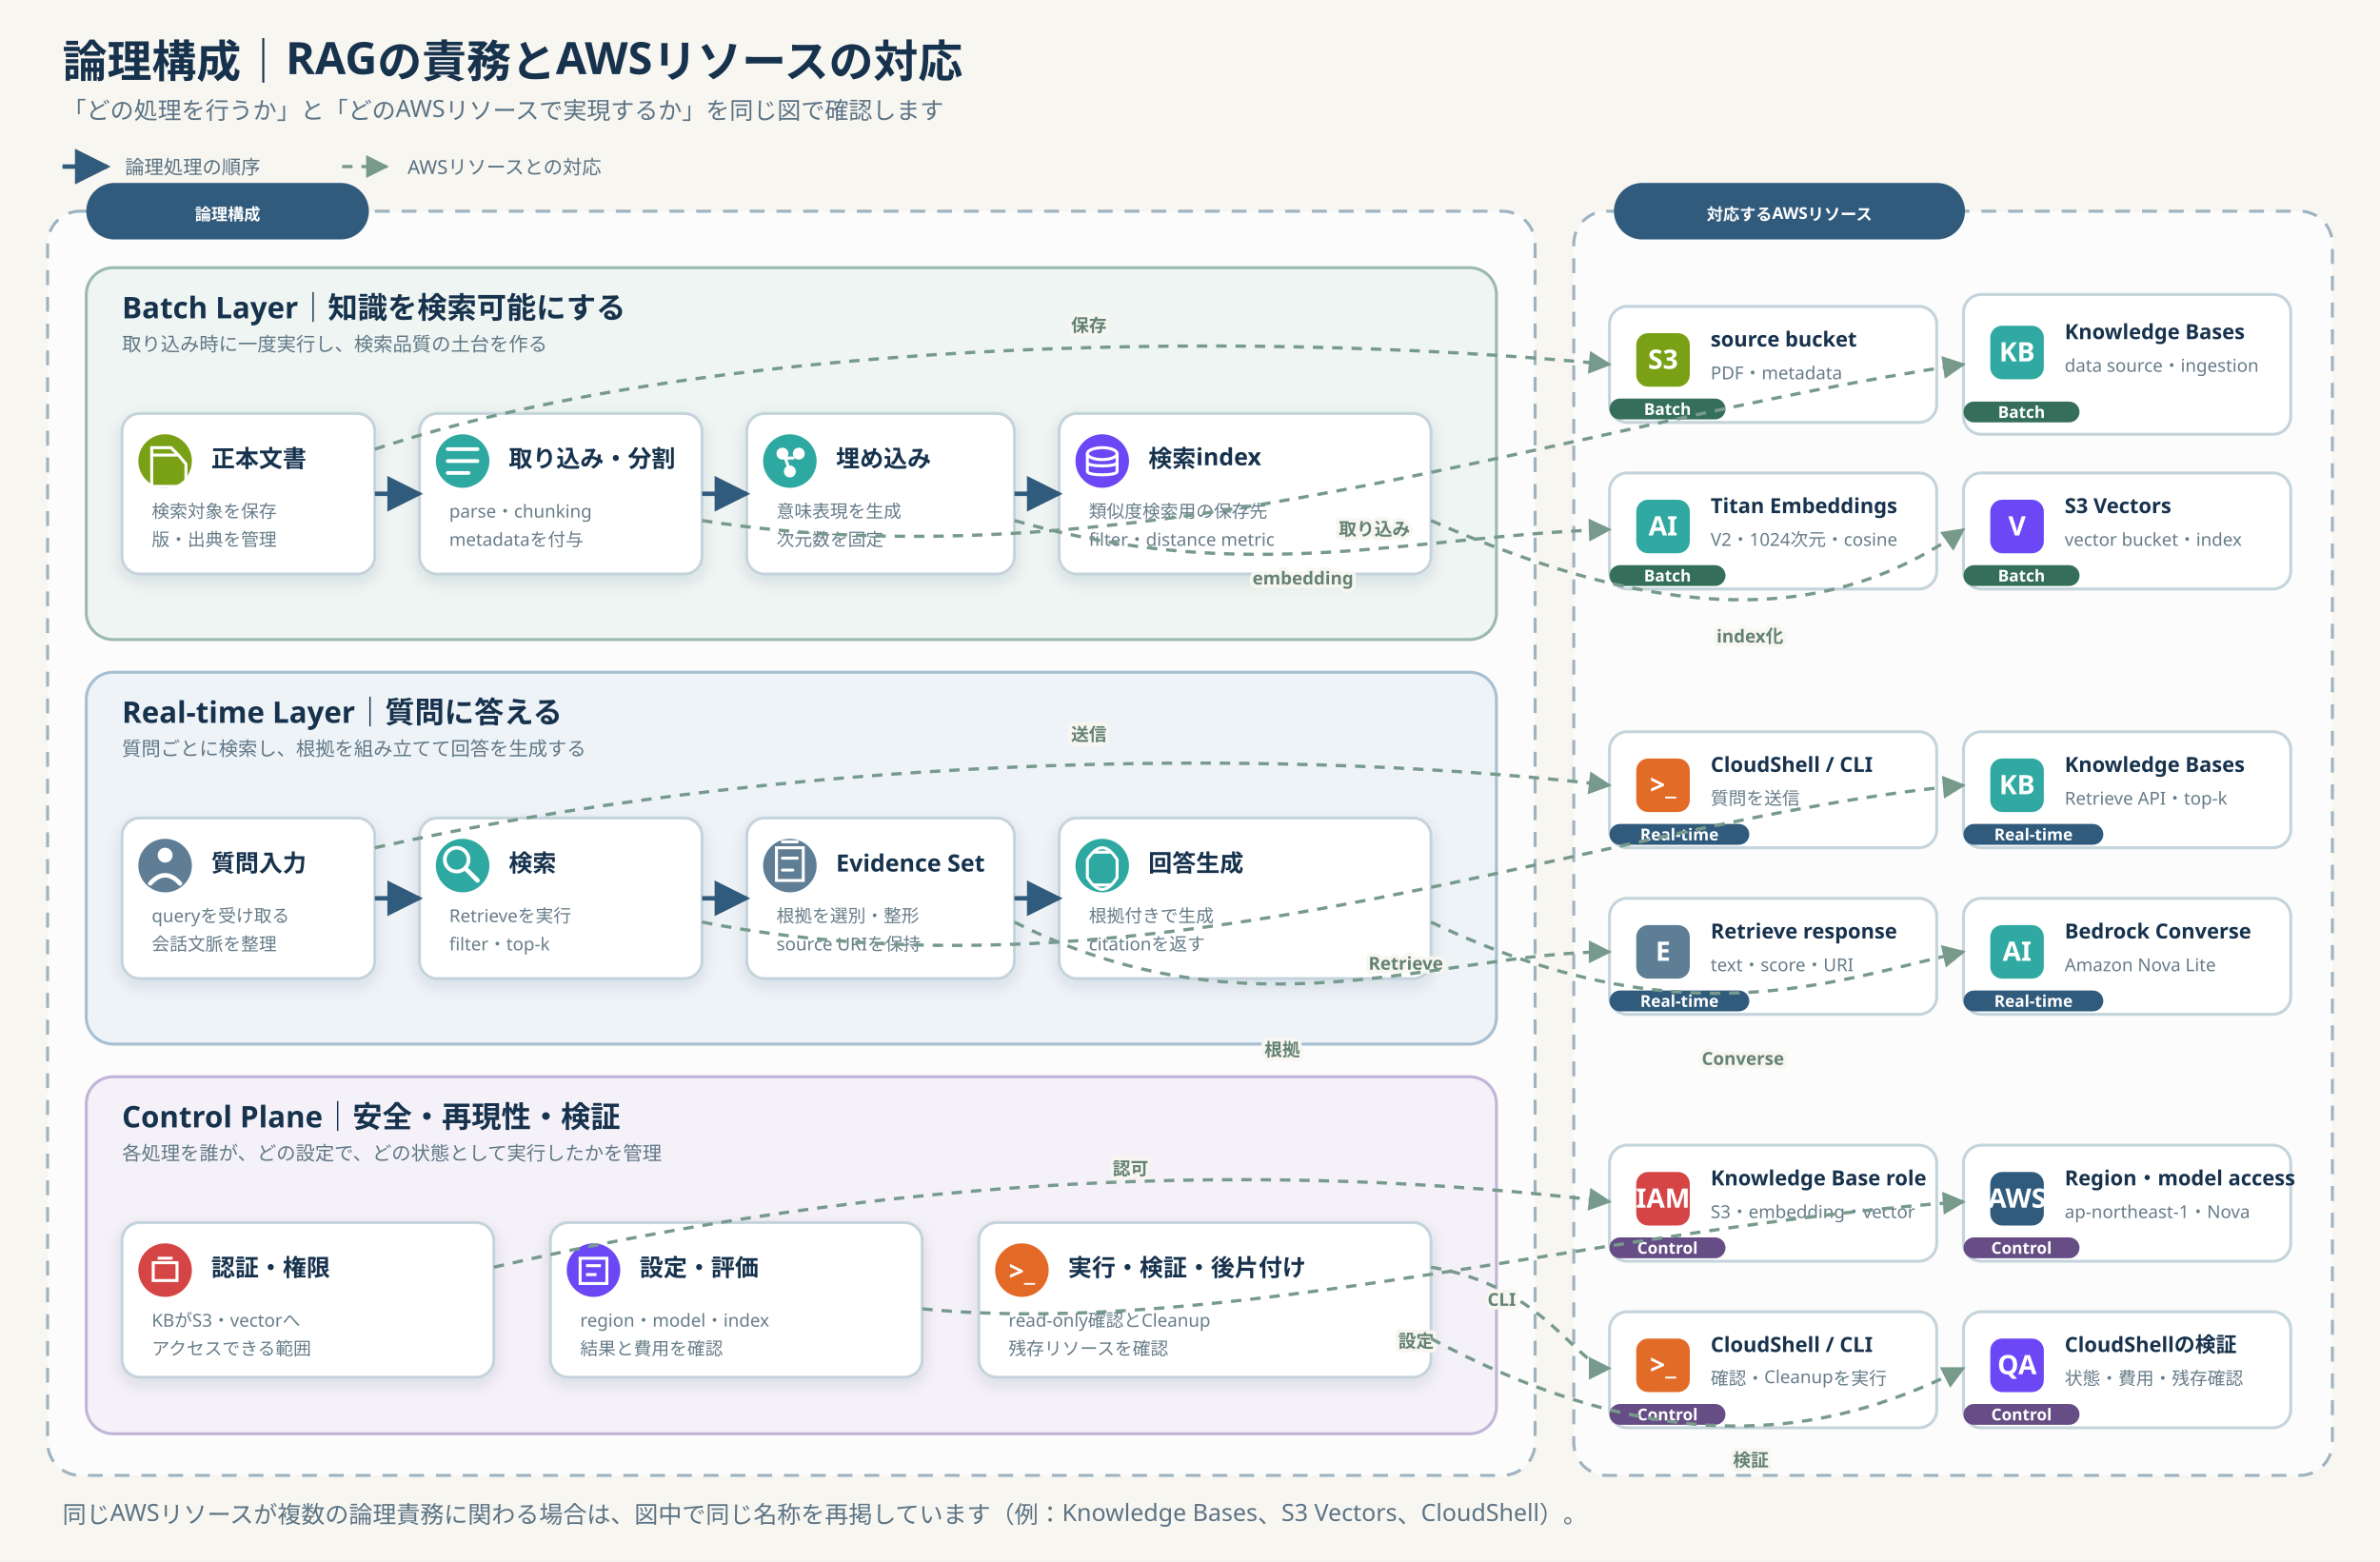
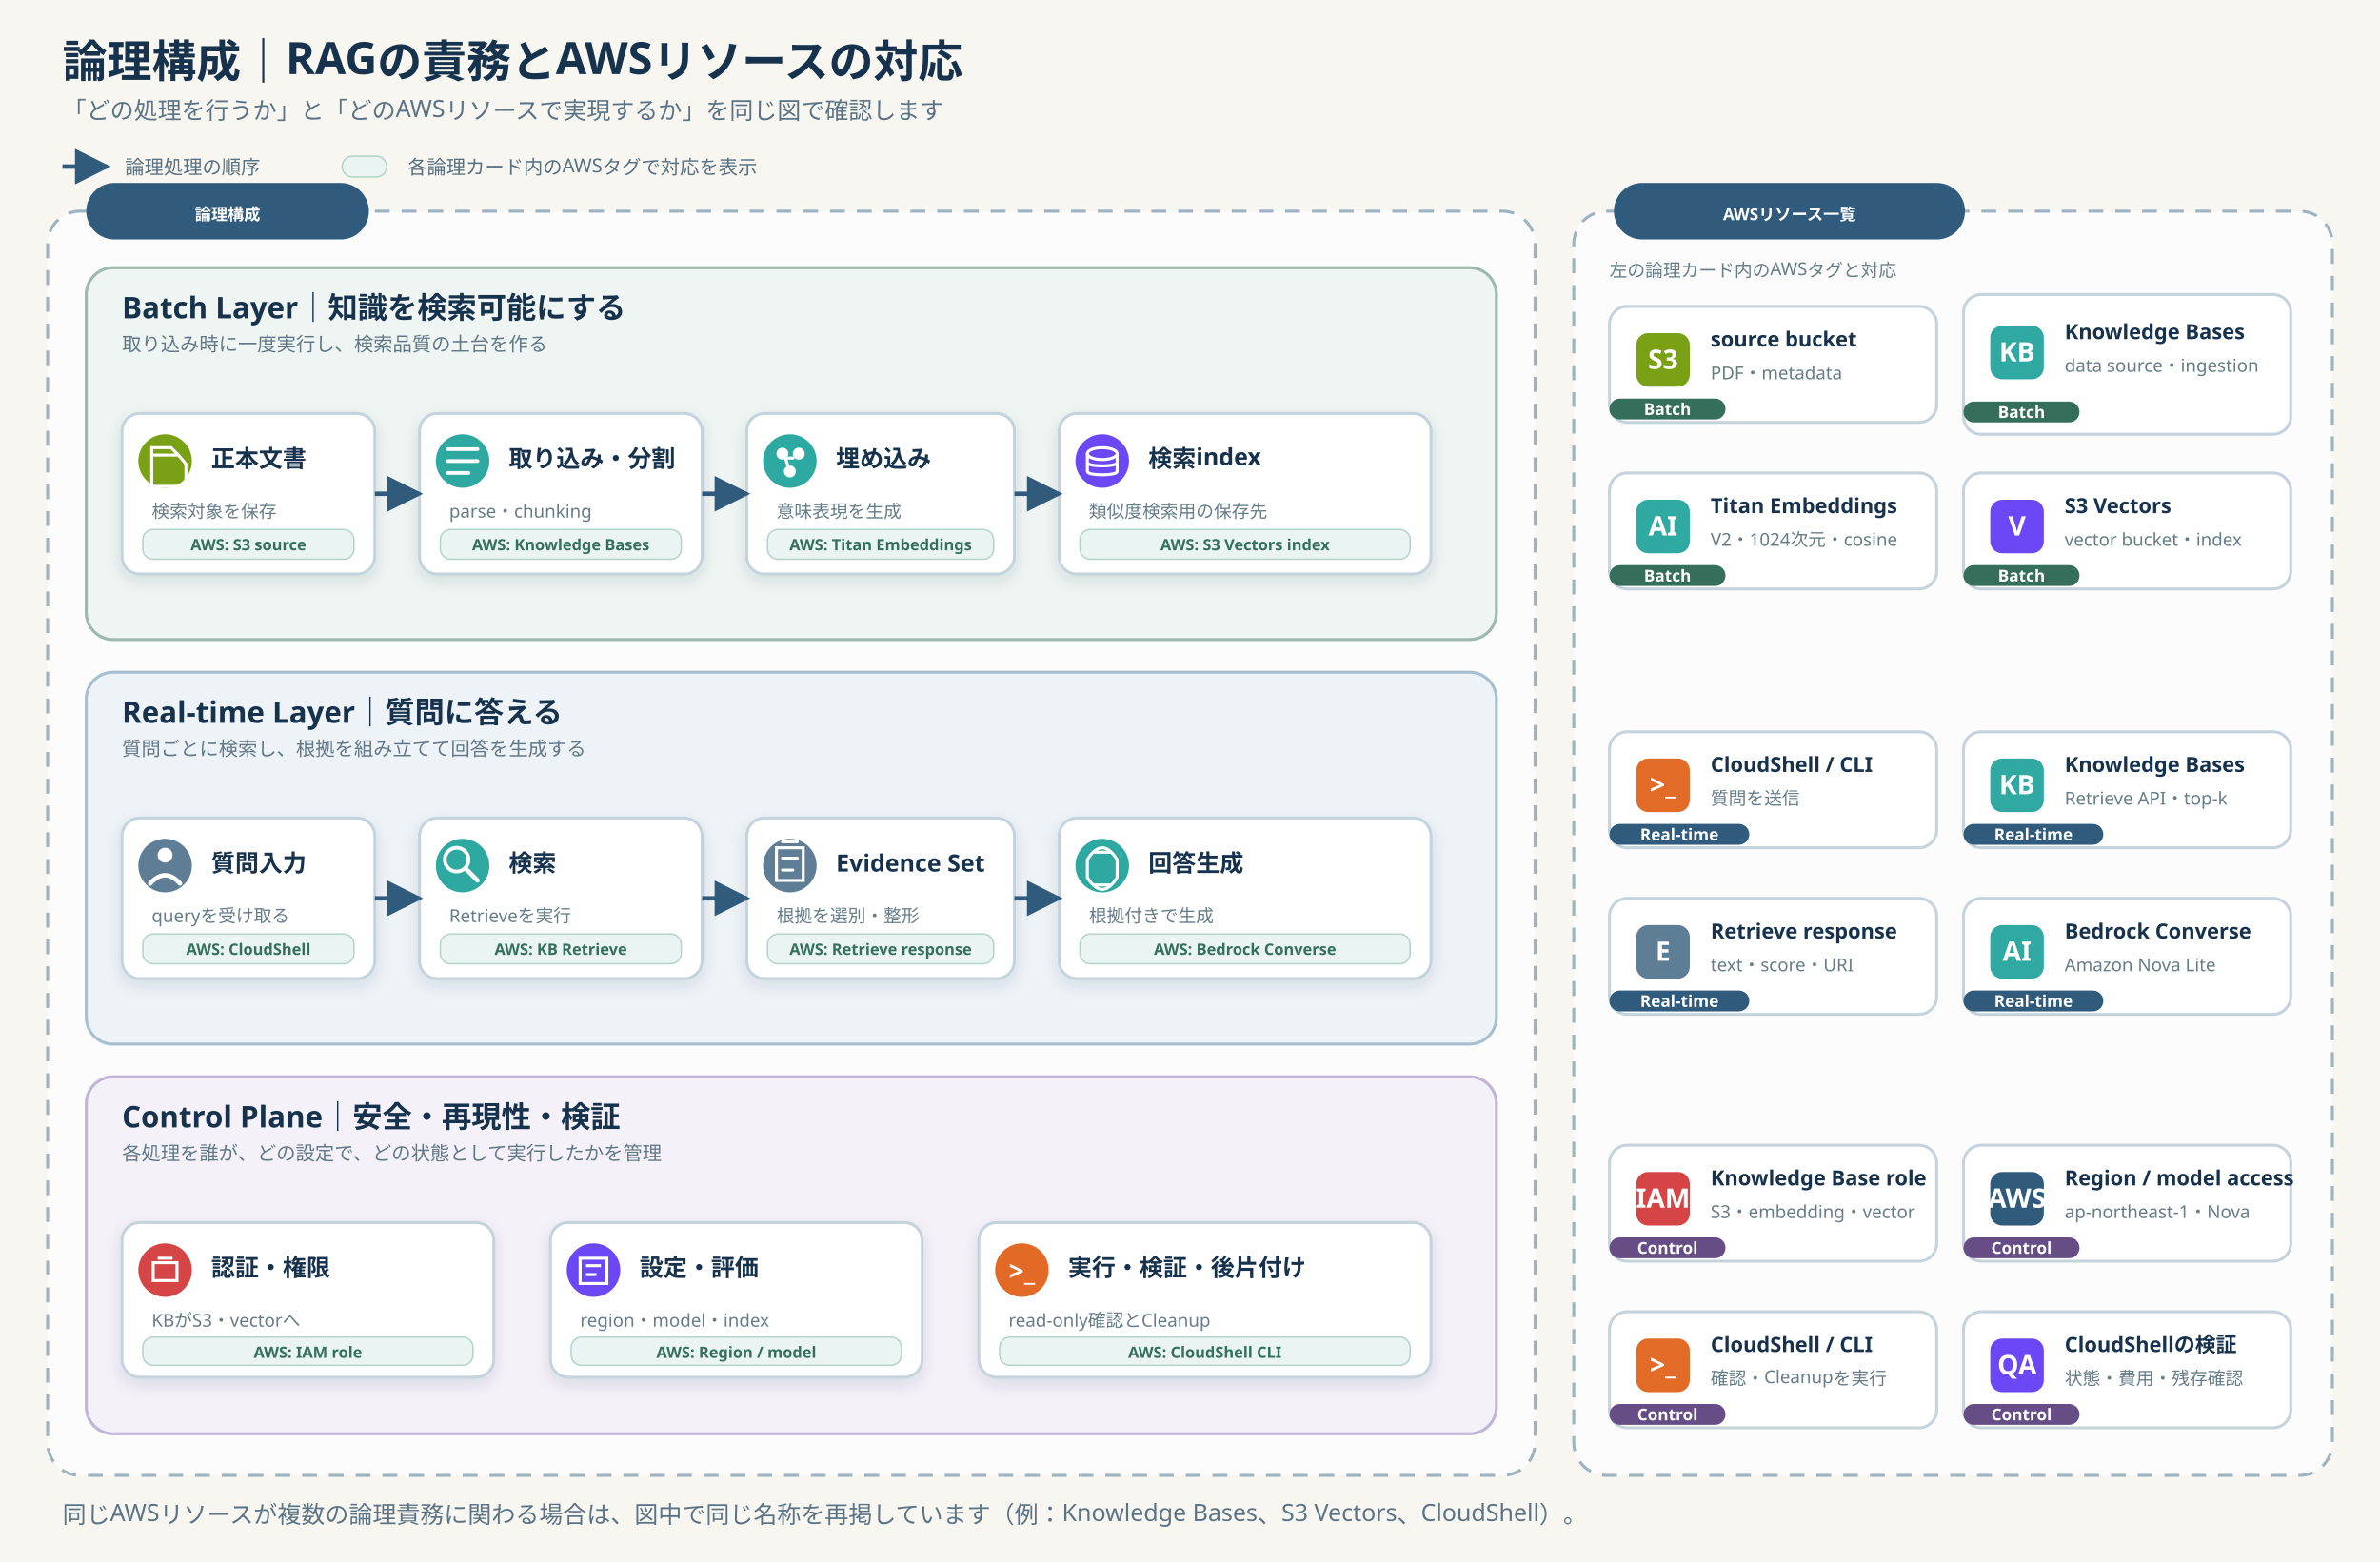
<svg xmlns="http://www.w3.org/2000/svg" width="1600" height="1050" viewBox="0 0 1600 1050" role="img" aria-labelledby="title desc">
  <defs>
    <marker id="arrow" viewBox="0 0 10 10" refX="9" refY="5" markerWidth="8" markerHeight="8" orient="auto-start-reverse">
      <path d="M 0 0 L 10 5 L 0 10 z" fill="#315b7d" />
-     </marker>
-     <marker id="map-arrow" viewBox="0 0 10 10" refX="9" refY="5" markerWidth="7" markerHeight="7" orient="auto-start-reverse">
-       <path d="M 0 0 L 10 5 L 0 10 z" fill="#779a8d" />
    </marker>
    <filter id="shadow" x="-10%" y="-10%" width="120%" height="130%">
      <feDropShadow dx="0" dy="4" stdDeviation="5" flood-color="#17324d" flood-opacity="0.12" />
    </filter>
    <style>
      text { font-family: "Noto Sans JP", "Hiragino Kaku Gothic ProN", "Yu Gothic", system-ui, sans-serif; fill: #17324d; }
      .title { font-size: 30px; font-weight: 800; }
      .subtitle { font-size: 16px; fill: #5c7384; }
      .panel { fill: #fbfcfb; stroke: #9eb2bf; stroke-width: 2; stroke-dasharray: 10 8; }
      .lane { stroke-width: 2; }
      .batch { fill: #eef5f2; stroke: #9db9ae; }
      .online { fill: #eef3f8; stroke: #a7bfd1; }
      .control { fill: #f4f1f8; stroke: #c2b4d8; }
      .lane-title { font-size: 20px; font-weight: 800; }
      .lane-note { font-size: 13px; fill: #617786; }
      .logical-card { fill: #ffffff; stroke: #c5d4dc; stroke-width: 2; }
      .logical-title { font-size: 16px; font-weight: 800; }
      .logical-note { font-size: 12px; fill: #667c88; }
      .resource-card { fill: #ffffff; stroke: #c5d4dc; stroke-width: 2; }
      .resource-title { font-size: 14px; font-weight: 800; }
      .resource-note { font-size: 12px; fill: #667c88; }
      .resource-tag { font-size: 11px; font-weight: 800; fill: #ffffff; text-anchor: middle; }
      .icon-label { font-size: 18px; font-weight: 900; fill: #ffffff; text-anchor: middle; }
      .process-edge { fill: none; stroke: #315b7d; stroke-width: 3; marker-end: url(#arrow); }
-       .map-edge { fill: none; stroke: #779a8d; stroke-width: 2.2; stroke-dasharray: 7 6; marker-end: url(#map-arrow); }
      .legend { font-size: 13px; fill: #587080; }
-       .map-label { font-size: 12px; fill: #648274; font-weight: 700; paint-order: stroke; stroke: #f7f6f1; stroke-width: 5px; stroke-linejoin: round; }
+       .aws-badge { fill: #eaf5f3; stroke: #b4d4ca; stroke-width: 1; }
+       .aws-badge-text { font-size: 10.5px; fill: #356f5b; font-weight: 800; text-anchor: middle; }
    </style>
  </defs>
  <rect width="1600" height="1050" fill="#f7f6f1" />
  <text x="42" y="52" class="title">論理構成｜RAGの責務とAWSリソースの対応</text>
  <text x="42" y="80" class="subtitle">「どの処理を行うか」と「どのAWSリソースで実現するか」を同じ図で確認します</text>
  <line x1="42" y1="112" x2="72" y2="112" class="process-edge" />
  <text x="84" y="117" class="legend">論理処理の順序</text>
-   <line x1="230" y1="112" x2="260" y2="112" class="map-edge" />
-   <text x="274" y="117" class="legend">AWSリソースとの対応</text>
+   <rect x="230" y="105" width="30" height="14" rx="7" class="aws-badge" />
+   <text x="274" y="117" class="legend">各論理カード内のAWSタグで対応を表示</text>
  <rect x="32" y="142" width="1000" height="850" rx="22" class="panel" />
  <rect x="1058" y="142" width="510" height="850" rx="22" class="panel" />
  <rect x="58" y="123" width="190" height="38" rx="19" fill="#315b7d" />
  <text x="153" y="148" class="resource-tag" font-size="13">論理構成</text>
  <rect x="1085" y="123" width="236" height="38" rx="19" fill="#315b7d" />
-   <text x="1203" y="148" class="resource-tag" font-size="13">対応するAWSリソース</text>
+   <text x="1203" y="148" class="resource-tag" font-size="13">AWSリソース一覧</text>
+   <text x="1082" y="186" class="resource-note">左の論理カード内のAWSタグと対応</text>
  <rect x="58" y="180" width="948" height="250" rx="18" class="lane batch" />
  <text x="82" y="214" class="lane-title" fill="#356f5b">Batch Layer｜知識を検索可能にする</text>
  <text x="82" y="236" class="lane-note">取り込み時に一度実行し、検索品質の土台を作る</text>
  <g filter="url(#shadow)">
    <rect x="82" y="278" width="170" height="108" rx="12" class="logical-card" />
    <circle cx="111" cy="310" r="18" fill="#7aa116" />
    <path d="M102 306 h18 l5 6 v15 h-23 z M102 306 v-5 h13 l5 5" fill="none" stroke="#ffffff" stroke-width="2" />
    <text x="142" y="314" class="logical-title">正本文書</text>
    <text x="102" y="348" class="logical-note">検索対象を保存</text>
-     <text x="102" y="367" class="logical-note">版・出典を管理</text>
+     <rect x="96" y="356" width="142" height="20" rx="7" class="aws-badge" />
+     <text x="167" y="370" class="aws-badge-text">AWS: S3 source</text>
  </g>
  <g filter="url(#shadow)">
    <rect x="282" y="278" width="190" height="108" rx="12" class="logical-card" />
    <circle cx="311" cy="310" r="18" fill="#2fa9a1" />
    <path d="M301 302 h20 M301 310 h20 M301 318 h14" stroke="#ffffff" stroke-width="2.5" stroke-linecap="round" />
    <text x="342" y="314" class="logical-title">取り込み・分割</text>
    <text x="302" y="348" class="logical-note">parse・chunking</text>
-     <text x="302" y="367" class="logical-note">metadataを付与</text>
+     <rect x="296" y="356" width="162" height="20" rx="7" class="aws-badge" />
+     <text x="377" y="370" class="aws-badge-text">AWS: Knowledge Bases</text>
  </g>
  <g filter="url(#shadow)">
    <rect x="502" y="278" width="180" height="108" rx="12" class="logical-card" />
    <circle cx="531" cy="310" r="18" fill="#2fa9a1" />
    <circle cx="526" cy="305" r="4" fill="#ffffff" />
    <circle cx="537" cy="305" r="4" fill="#ffffff" />
    <circle cx="531" cy="317" r="4" fill="#ffffff" />
    <path d="M529 308 L534 308 M528 308 L530 314" stroke="#ffffff" stroke-width="2" />
    <text x="562" y="314" class="logical-title">埋め込み</text>
    <text x="522" y="348" class="logical-note">意味表現を生成</text>
-     <text x="522" y="367" class="logical-note">次元数を固定</text>
+     <rect x="516" y="356" width="152" height="20" rx="7" class="aws-badge" />
+     <text x="592" y="370" class="aws-badge-text">AWS: Titan Embeddings</text>
  </g>
  <g filter="url(#shadow)">
    <rect x="712" y="278" width="250" height="108" rx="12" class="logical-card" />
    <circle cx="741" cy="310" r="18" fill="#6c47f5" />
    <ellipse cx="741" cy="305" rx="10" ry="4" fill="none" stroke="#ffffff" stroke-width="2" />
    <path d="M731 305 v12 c0 3 20 3 20 0 v-12 M731 311 c0 3 20 3 20 0" fill="none" stroke="#ffffff" stroke-width="2" />
    <text x="772" y="314" class="logical-title">検索index</text>
    <text x="732" y="348" class="logical-note">類似度検索用の保存先</text>
-     <text x="732" y="367" class="logical-note">filter・distance metric</text>
+     <rect x="726" y="356" width="222" height="20" rx="7" class="aws-badge" />
+     <text x="837" y="370" class="aws-badge-text">AWS: S3 Vectors index</text>
  </g>
  <path d="M252 332 H282" class="process-edge" />
  <path d="M472 332 H502" class="process-edge" />
  <path d="M682 332 H712" class="process-edge" />
  <g>
    <rect x="1082" y="206" width="220" height="78" rx="12" class="resource-card" />
    <rect x="1100" y="224" width="36" height="36" rx="8" fill="#7aa116" />
    <text x="1118" y="248" class="icon-label">S3</text>
    <text x="1150" y="233" class="resource-title">source bucket</text>
    <text x="1150" y="255" class="resource-note">PDF・metadata</text>
    <rect x="1082" y="268" width="78" height="14" rx="7" fill="#356f5b" />
    <text x="1121" y="279" class="resource-tag">Batch</text>
  </g>
  <g>
    <rect x="1320" y="198" width="220" height="94" rx="12" class="resource-card" />
    <rect x="1338" y="219" width="36" height="36" rx="8" fill="#2fa9a1" />
    <text x="1356" y="243" class="icon-label">KB</text>
    <text x="1388" y="228" class="resource-title">Knowledge Bases</text>
    <text x="1388" y="250" class="resource-note">data source・ingestion</text>
    <rect x="1320" y="270" width="78" height="14" rx="7" fill="#356f5b" />
    <text x="1359" y="281" class="resource-tag">Batch</text>
  </g>
  <g>
    <rect x="1082" y="318" width="220" height="78" rx="12" class="resource-card" />
    <rect x="1100" y="336" width="36" height="36" rx="8" fill="#2fa9a1" />
    <text x="1118" y="360" class="icon-label">AI</text>
    <text x="1150" y="345" class="resource-title">Titan Embeddings</text>
    <text x="1150" y="367" class="resource-note">V2・1024次元・cosine</text>
    <rect x="1082" y="380" width="78" height="14" rx="7" fill="#356f5b" />
    <text x="1121" y="391" class="resource-tag">Batch</text>
  </g>
  <g>
    <rect x="1320" y="318" width="220" height="78" rx="12" class="resource-card" />
    <rect x="1338" y="336" width="36" height="36" rx="8" fill="#6c47f5" />
    <text x="1356" y="360" class="icon-label">V</text>
    <text x="1388" y="345" class="resource-title">S3 Vectors</text>
    <text x="1388" y="367" class="resource-note">vector bucket・index</text>
    <rect x="1320" y="380" width="78" height="14" rx="7" fill="#356f5b" />
    <text x="1359" y="391" class="resource-tag">Batch</text>
  </g>
-   <path d="M252 302 C470 230 820 220 1082 245" class="map-edge" />
-   <text x="720" y="223" class="map-label">保存</text>
-   <path d="M472 350 C760 395 1050 285 1320 245" class="map-edge" />
-   <text x="900" y="360" class="map-label">取り込み</text>
-   <path d="M682 350 C840 395 950 360 1082 356" class="map-edge" />
-   <text x="842" y="393" class="map-label">embedding</text>
-   <path d="M962 350 C1120 420 1230 420 1320 356" class="map-edge" />
-   <text x="1154" y="432" class="map-label">index化</text>
  <rect x="58" y="452" width="948" height="250" rx="18" class="lane online" />
  <text x="82" y="486" class="lane-title" fill="#315b7d">Real-time Layer｜質問に答える</text>
  <text x="82" y="508" class="lane-note">質問ごとに検索し、根拠を組み立てて回答を生成する</text>
  <g filter="url(#shadow)">
    <rect x="82" y="550" width="170" height="108" rx="12" class="logical-card" />
    <circle cx="111" cy="582" r="18" fill="#5e7e96" />
    <circle cx="111" cy="575" r="5" fill="#ffffff" />
    <path d="M101 594 Q111 583 121 594" fill="none" stroke="#ffffff" stroke-width="3" stroke-linecap="round" />
    <text x="142" y="586" class="logical-title">質問入力</text>
    <text x="102" y="620" class="logical-note">queryを受け取る</text>
-     <text x="102" y="639" class="logical-note">会話文脈を整理</text>
+     <rect x="96" y="628" width="142" height="20" rx="7" class="aws-badge" />
+     <text x="167" y="642" class="aws-badge-text">AWS: CloudShell</text>
  </g>
  <g filter="url(#shadow)">
    <rect x="282" y="550" width="190" height="108" rx="12" class="logical-card" />
    <circle cx="311" cy="582" r="18" fill="#2fa9a1" />
    <circle cx="307" cy="578" r="8" fill="none" stroke="#ffffff" stroke-width="2.5" />
    <path d="M313 584 l8 8" stroke="#ffffff" stroke-width="3" stroke-linecap="round" />
    <text x="342" y="586" class="logical-title">検索</text>
    <text x="302" y="620" class="logical-note">Retrieveを実行</text>
-     <text x="302" y="639" class="logical-note">filter・top-k</text>
+     <rect x="296" y="628" width="162" height="20" rx="7" class="aws-badge" />
+     <text x="377" y="642" class="aws-badge-text">AWS: KB Retrieve</text>
  </g>
  <g filter="url(#shadow)">
    <rect x="502" y="550" width="180" height="108" rx="12" class="logical-card" />
    <circle cx="531" cy="582" r="18" fill="#5e7e96" />
    <path d="M522 570 h18 v22 h-18 z M526 566 h10 M526 577 h10 M526 585 h7" fill="none" stroke="#ffffff" stroke-width="2" stroke-linecap="round" />
    <text x="562" y="586" class="logical-title">Evidence Set</text>
    <text x="522" y="620" class="logical-note">根拠を選別・整形</text>
-     <text x="522" y="639" class="logical-note">source URIを保持</text>
+     <rect x="516" y="628" width="152" height="20" rx="7" class="aws-badge" />
+     <text x="592" y="642" class="aws-badge-text">AWS: Retrieve response</text>
  </g>
  <g filter="url(#shadow)">
    <rect x="712" y="550" width="250" height="108" rx="12" class="logical-card" />
    <circle cx="741" cy="582" r="18" fill="#2fa9a1" />
    <path d="M731 578 q10-16 20 0 v12 q-10 16-20 0 z M735 573 h12 M735 595 h12" fill="none" stroke="#ffffff" stroke-width="2" stroke-linecap="round" />
    <text x="772" y="586" class="logical-title">回答生成</text>
    <text x="732" y="620" class="logical-note">根拠付きで生成</text>
-     <text x="732" y="639" class="logical-note">citationを返す</text>
+     <rect x="726" y="628" width="222" height="20" rx="7" class="aws-badge" />
+     <text x="837" y="642" class="aws-badge-text">AWS: Bedrock Converse</text>
  </g>
  <path d="M252 604 H282" class="process-edge" />
  <path d="M472 604 H502" class="process-edge" />
  <path d="M682 604 H712" class="process-edge" />
  <g>
    <rect x="1082" y="492" width="220" height="78" rx="12" class="resource-card" />
    <rect x="1100" y="510" width="36" height="36" rx="8" fill="#e36b28" />
    <text x="1118" y="534" class="icon-label">&gt;_</text>
    <text x="1150" y="519" class="resource-title">CloudShell / CLI</text>
    <text x="1150" y="541" class="resource-note">質問を送信</text>
    <rect x="1082" y="554" width="94" height="14" rx="7" fill="#315b7d" />
    <text x="1129" y="565" class="resource-tag">Real-time</text>
  </g>
  <g>
    <rect x="1320" y="492" width="220" height="78" rx="12" class="resource-card" />
    <rect x="1338" y="510" width="36" height="36" rx="8" fill="#2fa9a1" />
    <text x="1356" y="534" class="icon-label">KB</text>
    <text x="1388" y="519" class="resource-title">Knowledge Bases</text>
    <text x="1388" y="541" class="resource-note">Retrieve API・top-k</text>
    <rect x="1320" y="554" width="94" height="14" rx="7" fill="#315b7d" />
    <text x="1367" y="565" class="resource-tag">Real-time</text>
  </g>
  <g>
    <rect x="1082" y="604" width="220" height="78" rx="12" class="resource-card" />
    <rect x="1100" y="622" width="36" height="36" rx="8" fill="#5e7e96" />
    <text x="1118" y="646" class="icon-label">E</text>
    <text x="1150" y="631" class="resource-title">Retrieve response</text>
    <text x="1150" y="653" class="resource-note">text・score・URI</text>
    <rect x="1082" y="666" width="94" height="14" rx="7" fill="#315b7d" />
    <text x="1129" y="677" class="resource-tag">Real-time</text>
  </g>
  <g>
    <rect x="1320" y="604" width="220" height="78" rx="12" class="resource-card" />
    <rect x="1338" y="622" width="36" height="36" rx="8" fill="#2fa9a1" />
    <text x="1356" y="646" class="icon-label">AI</text>
    <text x="1388" y="631" class="resource-title">Bedrock Converse</text>
    <text x="1388" y="653" class="resource-note">Amazon Nova Lite</text>
    <rect x="1320" y="666" width="94" height="14" rx="7" fill="#315b7d" />
    <text x="1367" y="677" class="resource-tag">Real-time</text>
  </g>
-   <path d="M252 570 C520 510 840 500 1082 528" class="map-edge" />
-   <text x="720" y="498" class="map-label">送信</text>
-   <path d="M472 620 C780 680 1080 550 1320 528" class="map-edge" />
-   <text x="920" y="652" class="map-label">Retrieve</text>
-   <path d="M682 620 C840 700 970 640 1082 640" class="map-edge" />
-   <text x="850" y="710" class="map-label">根拠</text>
-   <path d="M962 620 C1130 700 1230 660 1320 640" class="map-edge" />
-   <text x="1144" y="716" class="map-label">Converse</text>
  <rect x="58" y="724" width="948" height="240" rx="18" class="lane control" />
  <text x="82" y="758" class="lane-title" fill="#664d85">Control Plane｜安全・再現性・検証</text>
  <text x="82" y="780" class="lane-note">各処理を誰が、どの設定で、どの状態として実行したかを管理</text>
  <g filter="url(#shadow)">
    <rect x="82" y="822" width="250" height="104" rx="12" class="logical-card" />
    <circle cx="111" cy="854" r="18" fill="#d64545" />
    <path d="M103 849 h16 v12 h-16 z M106 846 h10" fill="none" stroke="#ffffff" stroke-width="2" />
    <text x="142" y="858" class="logical-title">認証・権限</text>
    <text x="102" y="892" class="logical-note">KBがS3・vectorへ</text>
-     <text x="102" y="911" class="logical-note">アクセスできる範囲</text>
+     <rect x="96" y="899" width="222" height="19" rx="7" class="aws-badge" />
+     <text x="207" y="913" class="aws-badge-text">AWS: IAM role</text>
  </g>
  <g filter="url(#shadow)">
    <rect x="370" y="822" width="250" height="104" rx="12" class="logical-card" />
    <circle cx="399" cy="854" r="18" fill="#6c47f5" />
    <path d="M390 846 h18 v17 h-18 z M394 851 h10 M394 857 h7" fill="none" stroke="#ffffff" stroke-width="2" />
    <text x="430" y="858" class="logical-title">設定・評価</text>
    <text x="390" y="892" class="logical-note">region・model・index</text>
-     <text x="390" y="911" class="logical-note">結果と費用を確認</text>
+     <rect x="384" y="899" width="222" height="19" rx="7" class="aws-badge" />
+     <text x="495" y="913" class="aws-badge-text">AWS: Region / model</text>
  </g>
  <g filter="url(#shadow)">
    <rect x="658" y="822" width="304" height="104" rx="12" class="logical-card" />
    <circle cx="687" cy="854" r="18" fill="#e36b28" />
    <text x="687" y="861" class="icon-label">&gt;_</text>
    <text x="718" y="858" class="logical-title">実行・検証・後片付け</text>
    <text x="678" y="892" class="logical-note">read-only確認とCleanup</text>
-     <text x="678" y="911" class="logical-note">残存リソースを確認</text>
+     <rect x="672" y="899" width="276" height="19" rx="7" class="aws-badge" />
+     <text x="810" y="913" class="aws-badge-text">AWS: CloudShell CLI</text>
  </g>
  <g>
    <rect x="1082" y="770" width="220" height="78" rx="12" class="resource-card" />
    <rect x="1100" y="788" width="36" height="36" rx="8" fill="#d64545" />
    <text x="1118" y="812" class="icon-label">IAM</text>
    <text x="1150" y="797" class="resource-title">Knowledge Base role</text>
    <text x="1150" y="819" class="resource-note">S3・embedding・vector</text>
    <rect x="1082" y="832" width="78" height="14" rx="7" fill="#664d85" />
    <text x="1121" y="843" class="resource-tag">Control</text>
  </g>
  <g>
    <rect x="1320" y="770" width="220" height="78" rx="12" class="resource-card" />
    <rect x="1338" y="788" width="36" height="36" rx="8" fill="#315b7d" />
    <text x="1356" y="812" class="icon-label">AWS</text>
-     <text x="1388" y="797" class="resource-title">Region・model access</text>
+     <text x="1388" y="797" class="resource-title">Region / model access</text>
    <text x="1388" y="819" class="resource-note">ap-northeast-1・Nova</text>
    <rect x="1320" y="832" width="78" height="14" rx="7" fill="#664d85" />
    <text x="1359" y="843" class="resource-tag">Control</text>
  </g>
  <g>
    <rect x="1082" y="882" width="220" height="78" rx="12" class="resource-card" />
    <rect x="1100" y="900" width="36" height="36" rx="8" fill="#e36b28" />
    <text x="1118" y="924" class="icon-label">&gt;_</text>
    <text x="1150" y="909" class="resource-title">CloudShell / CLI</text>
    <text x="1150" y="931" class="resource-note">確認・Cleanupを実行</text>
    <rect x="1082" y="944" width="78" height="14" rx="7" fill="#664d85" />
    <text x="1121" y="955" class="resource-tag">Control</text>
  </g>
  <g>
    <rect x="1320" y="882" width="220" height="78" rx="12" class="resource-card" />
    <rect x="1338" y="900" width="36" height="36" rx="8" fill="#6c47f5" />
    <text x="1356" y="924" class="icon-label">QA</text>
    <text x="1388" y="909" class="resource-title">CloudShellの検証</text>
    <text x="1388" y="931" class="resource-note">状態・費用・残存確認</text>
    <rect x="1320" y="944" width="78" height="14" rx="7" fill="#664d85" />
    <text x="1359" y="955" class="resource-tag">Control</text>
  </g>
-   <path d="M332 852 C600 790 850 780 1082 808" class="map-edge" />
-   <text x="748" y="790" class="map-label">認可</text>
-   <path d="M620 880 C820 900 1080 825 1320 808" class="map-edge" />
-   <text x="940" y="906" class="map-label">設定</text>
-   <path d="M962 852 C1040 865 1060 920 1082 920" class="map-edge" />
-   <text x="1000" y="878" class="map-label">CLI</text>
-   <path d="M962 900 C1130 990 1240 960 1320 920" class="map-edge" />
-   <text x="1165" y="986" class="map-label">検証</text>
  <text x="42" y="1024" class="subtitle">同じAWSリソースが複数の論理責務に関わる場合は、図中で同じ名称を再掲しています（例：Knowledge Bases、S3 Vectors、CloudShell）。</text>
</svg>
